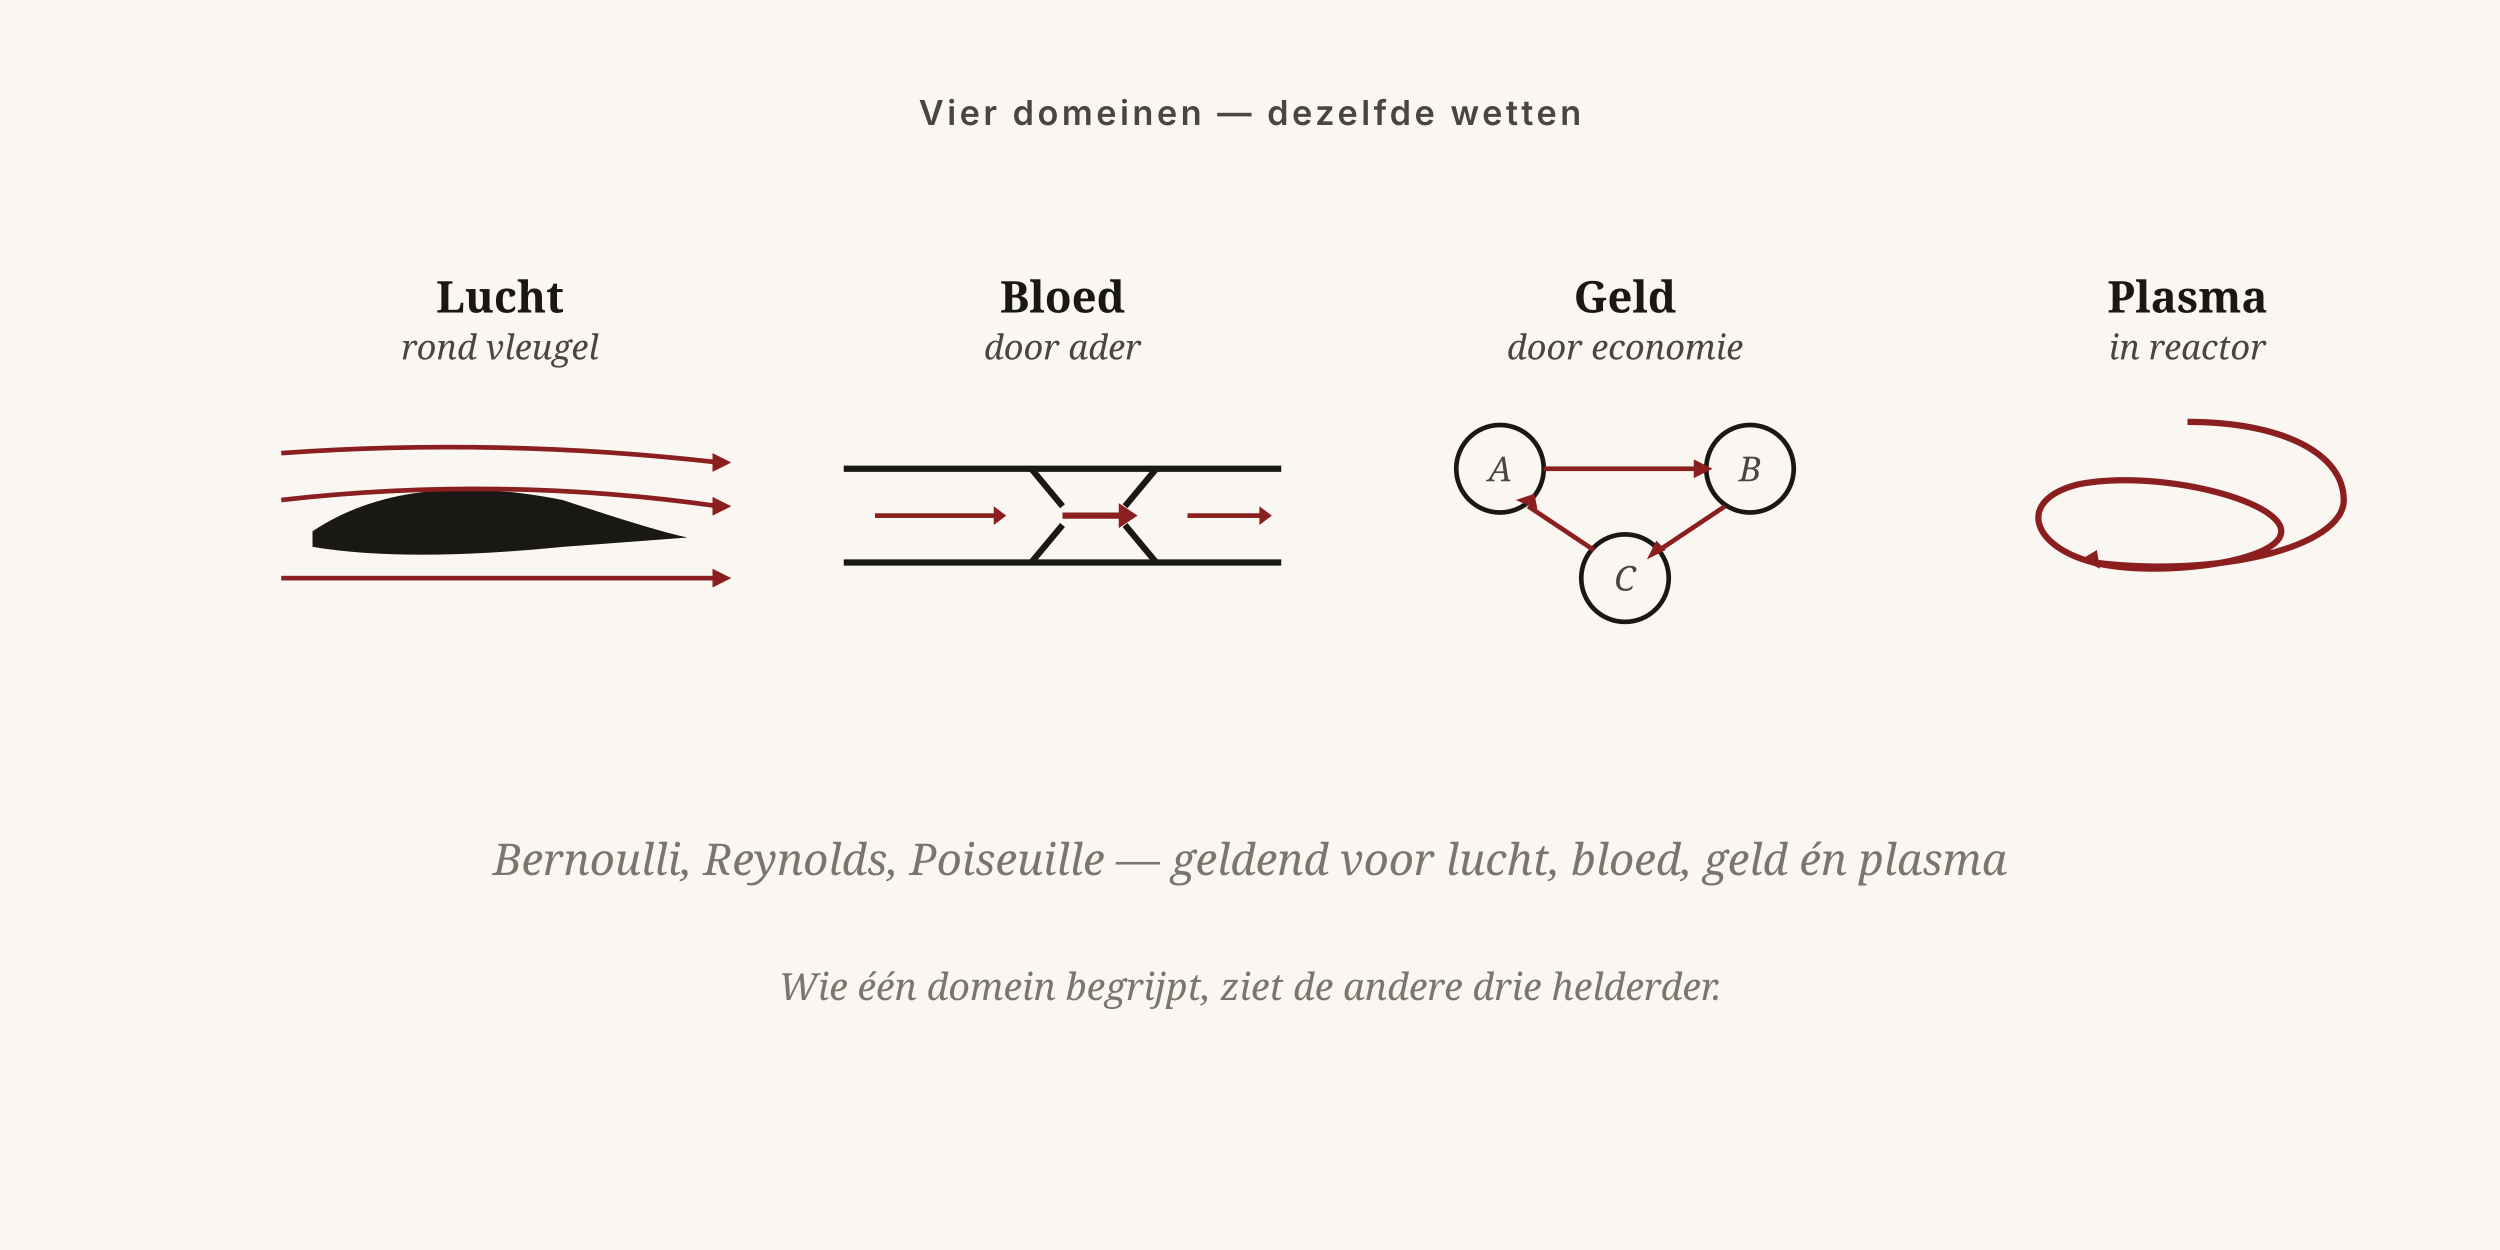
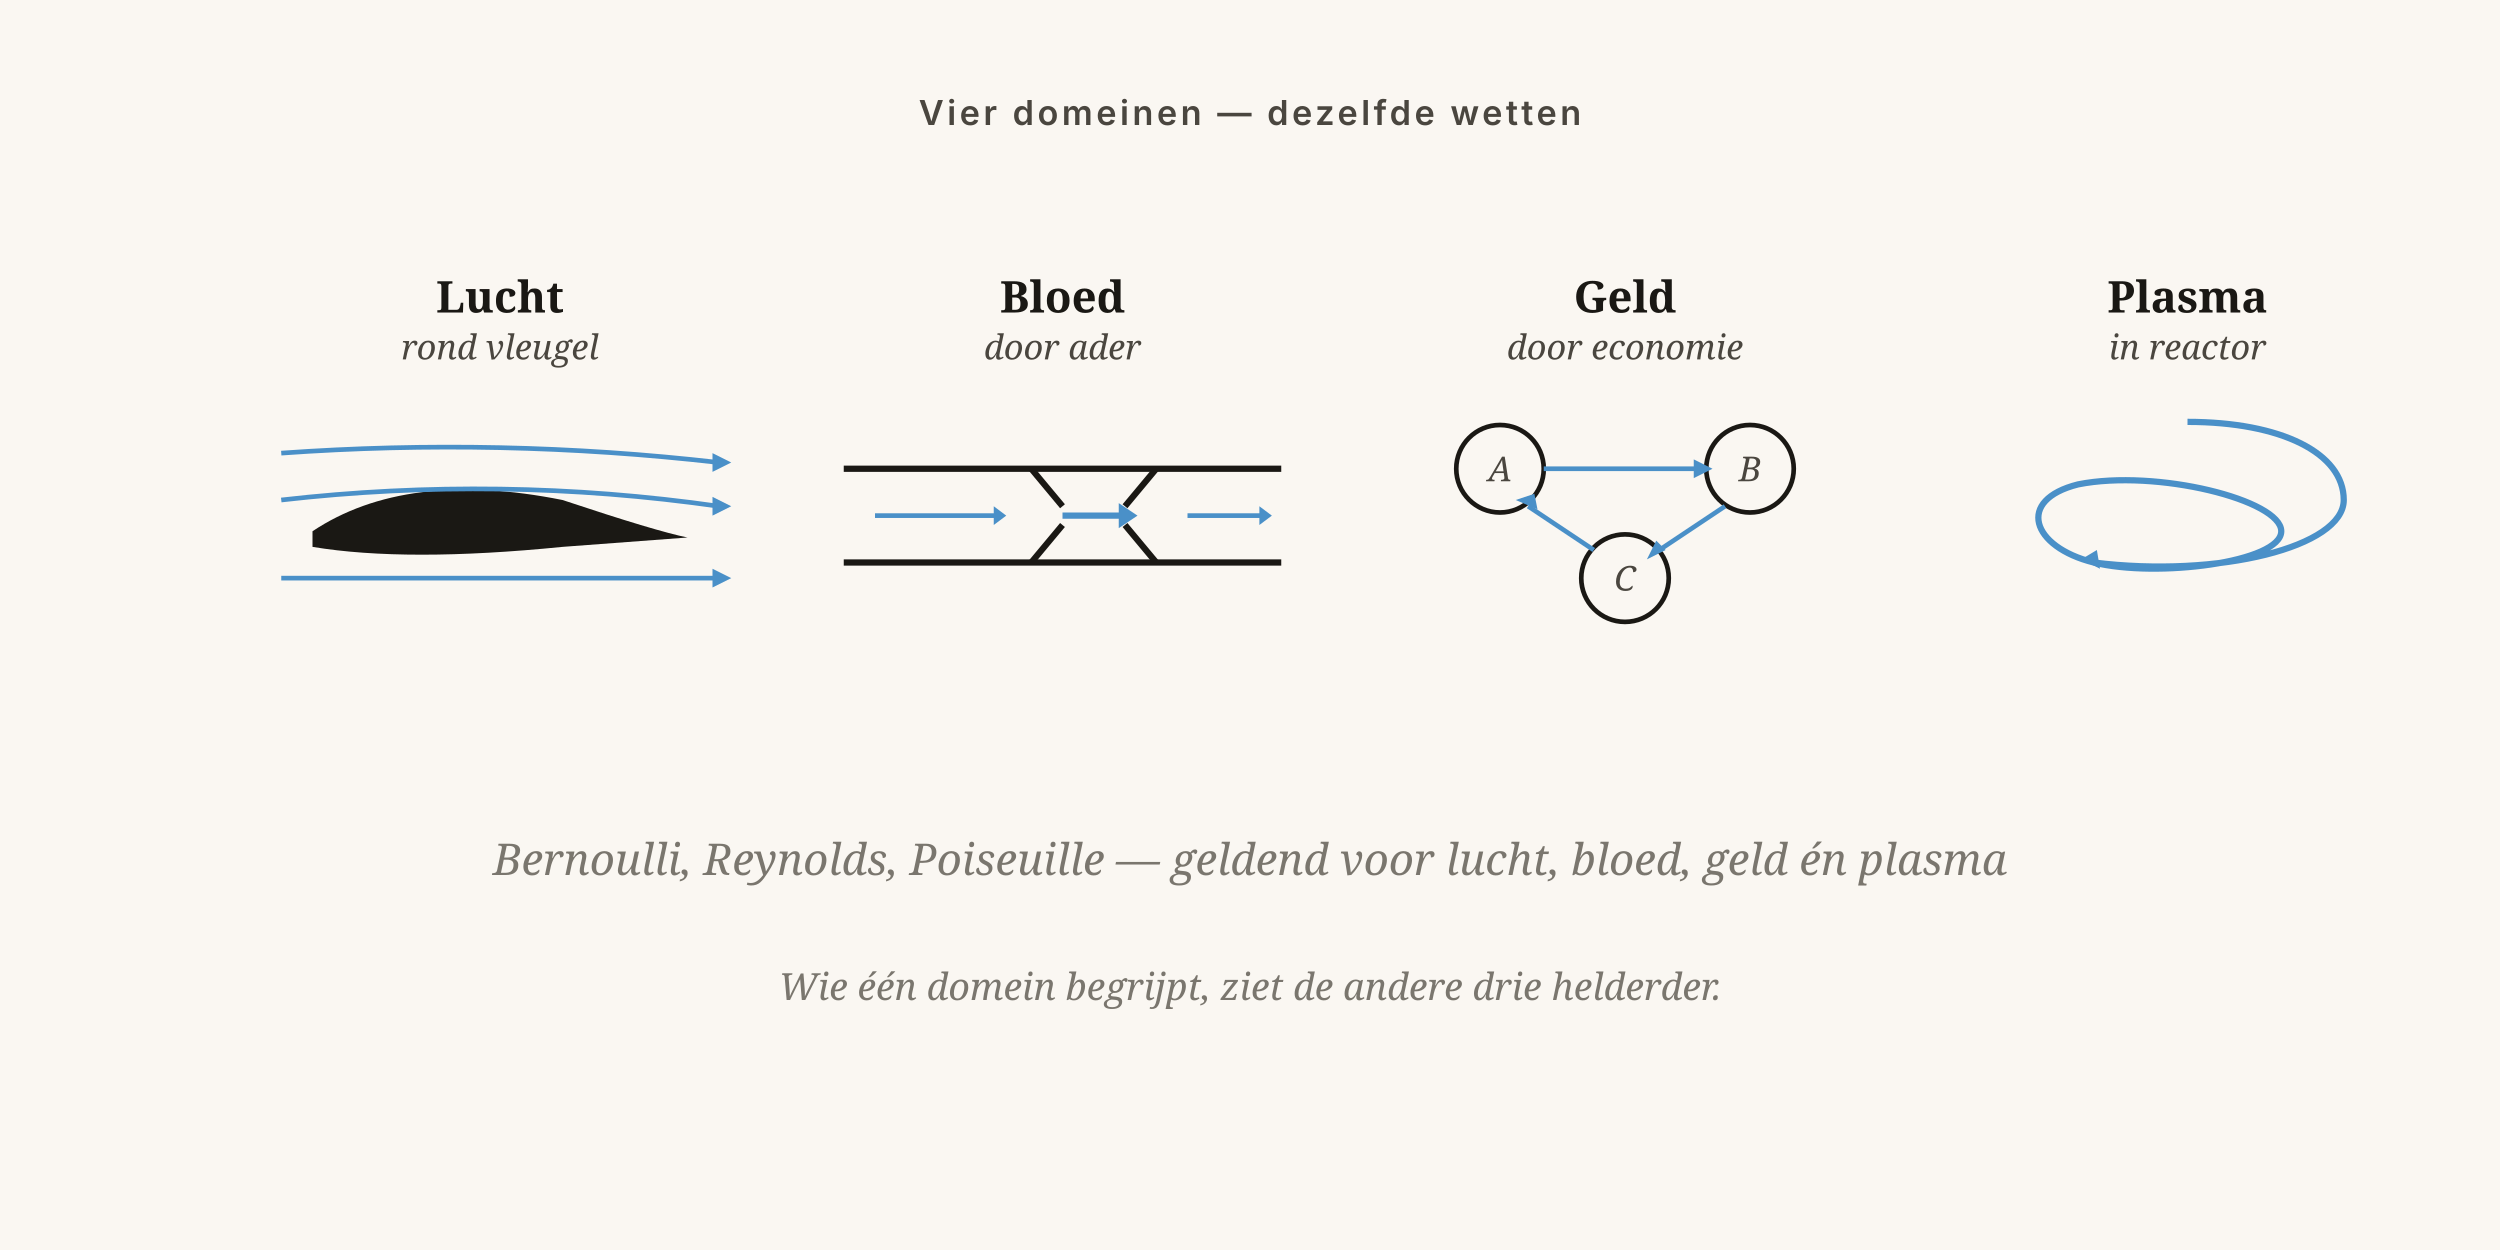
<svg xmlns="http://www.w3.org/2000/svg" viewBox="0 0 800 400" role="img" aria-labelledby="title-flow">
  <style>
    .label { font-family: 'Source Serif 4', Georgia, serif; font-size: 14px; fill: #1a1814; font-weight: 600; }
    .sub-label { font-family: 'Source Serif 4', Georgia, serif; font-size: 11px; fill: #4a463f; font-style: italic; }
    .ink { stroke: #1a1814; fill: none; }
-     .accent { stroke: #8b1e1e; fill: none; }
-     .accent-fill { fill: #8b1e1e; }
+     .accent { stroke: #4a90c8; fill: none; }
+     .accent-fill { fill: #4a90c8; }
    .ink-fill { fill: #1a1814; }
    .caption { font-family: 'Source Serif 4', Georgia, serif; font-size: 12px; font-style: italic; fill: #7a766e; }
    .header { font-family: 'Inter', sans-serif; font-size: 11px; font-weight: 600; letter-spacing: 0.1em; fill: #4a463f; text-transform: uppercase; }
  </style>
  <rect width="800" height="400" fill="#faf7f2" />
  <text class="header" x="400" y="40" text-anchor="middle">Vier domeinen — dezelfde wetten</text>
  <g transform="translate(100, 130)">
    <text class="label" x="60" y="-30" text-anchor="middle">Lucht</text>
    <text class="sub-label" x="60" y="-15" text-anchor="middle">rond vleugel</text>
    <path class="ink-fill" d="M 0,40 Q 30,20 80,30 Q 110,40 120,42 L 80,45 Q 30,50 0,45 Z" />
    <path class="accent" d="M -10,15 Q 60,10 130,18" stroke-width="1.5" />
    <path class="accent" d="M -10,30 Q 60,22 130,32" stroke-width="1.5" />
    <path class="accent" d="M -10,55 Q 60,55 130,55" stroke-width="1.5" />
    <polygon class="accent-fill" points="128,15 134,18 128,21" />
    <polygon class="accent-fill" points="128,29 134,32 128,35" />
    <polygon class="accent-fill" points="128,52 134,55 128,58" />
  </g>
  <g transform="translate(280, 130)">
    <text class="label" x="60" y="-30" text-anchor="middle">Bloed</text>
    <text class="sub-label" x="60" y="-15" text-anchor="middle">door ader</text>
    <line class="ink" x1="-10" y1="20" x2="130" y2="20" stroke-width="2" />
    <line class="ink" x1="-10" y1="50" x2="130" y2="50" stroke-width="2" />
    <line class="ink" x1="50" y1="20" x2="60" y2="32" stroke-width="2" />
    <line class="ink" x1="80" y1="32" x2="90" y2="20" stroke-width="2" />
    <line class="ink" x1="50" y1="50" x2="60" y2="38" stroke-width="2" />
    <line class="ink" x1="80" y1="38" x2="90" y2="50" stroke-width="2" />
    <line class="accent" x1="0" y1="35" x2="40" y2="35" stroke-width="1.5" />
    <polygon class="accent-fill" points="38,32 42,35 38,38" />
    <line class="accent" x1="60" y1="35" x2="80" y2="35" stroke-width="2" />
    <polygon class="accent-fill" points="78,31 84,35 78,39" />
    <line class="accent" x1="100" y1="35" x2="125" y2="35" stroke-width="1.5" />
    <polygon class="accent-fill" points="123,32 127,35 123,38" />
  </g>
  <g transform="translate(460, 130)">
    <text class="label" x="60" y="-30" text-anchor="middle">Geld</text>
    <text class="sub-label" x="60" y="-15" text-anchor="middle">door economie</text>
    <circle class="ink" cx="20" cy="20" r="14" stroke-width="1.5" />
    <text class="sub-label" x="20" y="24" text-anchor="middle">A</text>
    <circle class="ink" cx="100" cy="20" r="14" stroke-width="1.5" />
    <text class="sub-label" x="100" y="24" text-anchor="middle">B</text>
    <circle class="ink" cx="60" cy="55" r="14" stroke-width="1.5" />
    <text class="sub-label" x="60" y="59" text-anchor="middle">C</text>
    <line class="accent" x1="34" y1="20" x2="83" y2="20" stroke-width="1.5" />
    <polygon class="accent-fill" points="82,17 88,20 82,23" />
    <line class="accent" x1="92" y1="32" x2="71" y2="46" stroke-width="1.5" />
    <polygon class="accent-fill" points="73,46 67,49 70,43" />
    <line class="accent" x1="50" y1="46" x2="29" y2="32" stroke-width="1.5" />
    <polygon class="accent-fill" points="32,33 25,30 31,28" />
  </g>
  <g transform="translate(640, 130)">
    <text class="label" x="60" y="-30" text-anchor="middle">Plasma</text>
    <text class="sub-label" x="60" y="-15" text-anchor="middle">in reactor</text>
    <path class="accent" d="M 60,5                              C 90,5 110,15 110,30                              C 110,45 70,55 30,50                              C 10,45 5,30 25,25                              C 50,20 90,30 90,40                             C 90,50 50,55 30,50" stroke-width="2" />
    <polygon class="accent-fill" points="32,52 26,49 31,46" />
  </g>
  <text class="caption" x="400" y="280" text-anchor="middle" style="font-size: 14px;">Bernoulli, Reynolds, Poiseuille — geldend voor lucht, bloed, geld én plasma</text>
  <text class="caption" x="400" y="320" text-anchor="middle">Wie één domein begrijpt, ziet de andere drie helderder.</text>
</svg>
